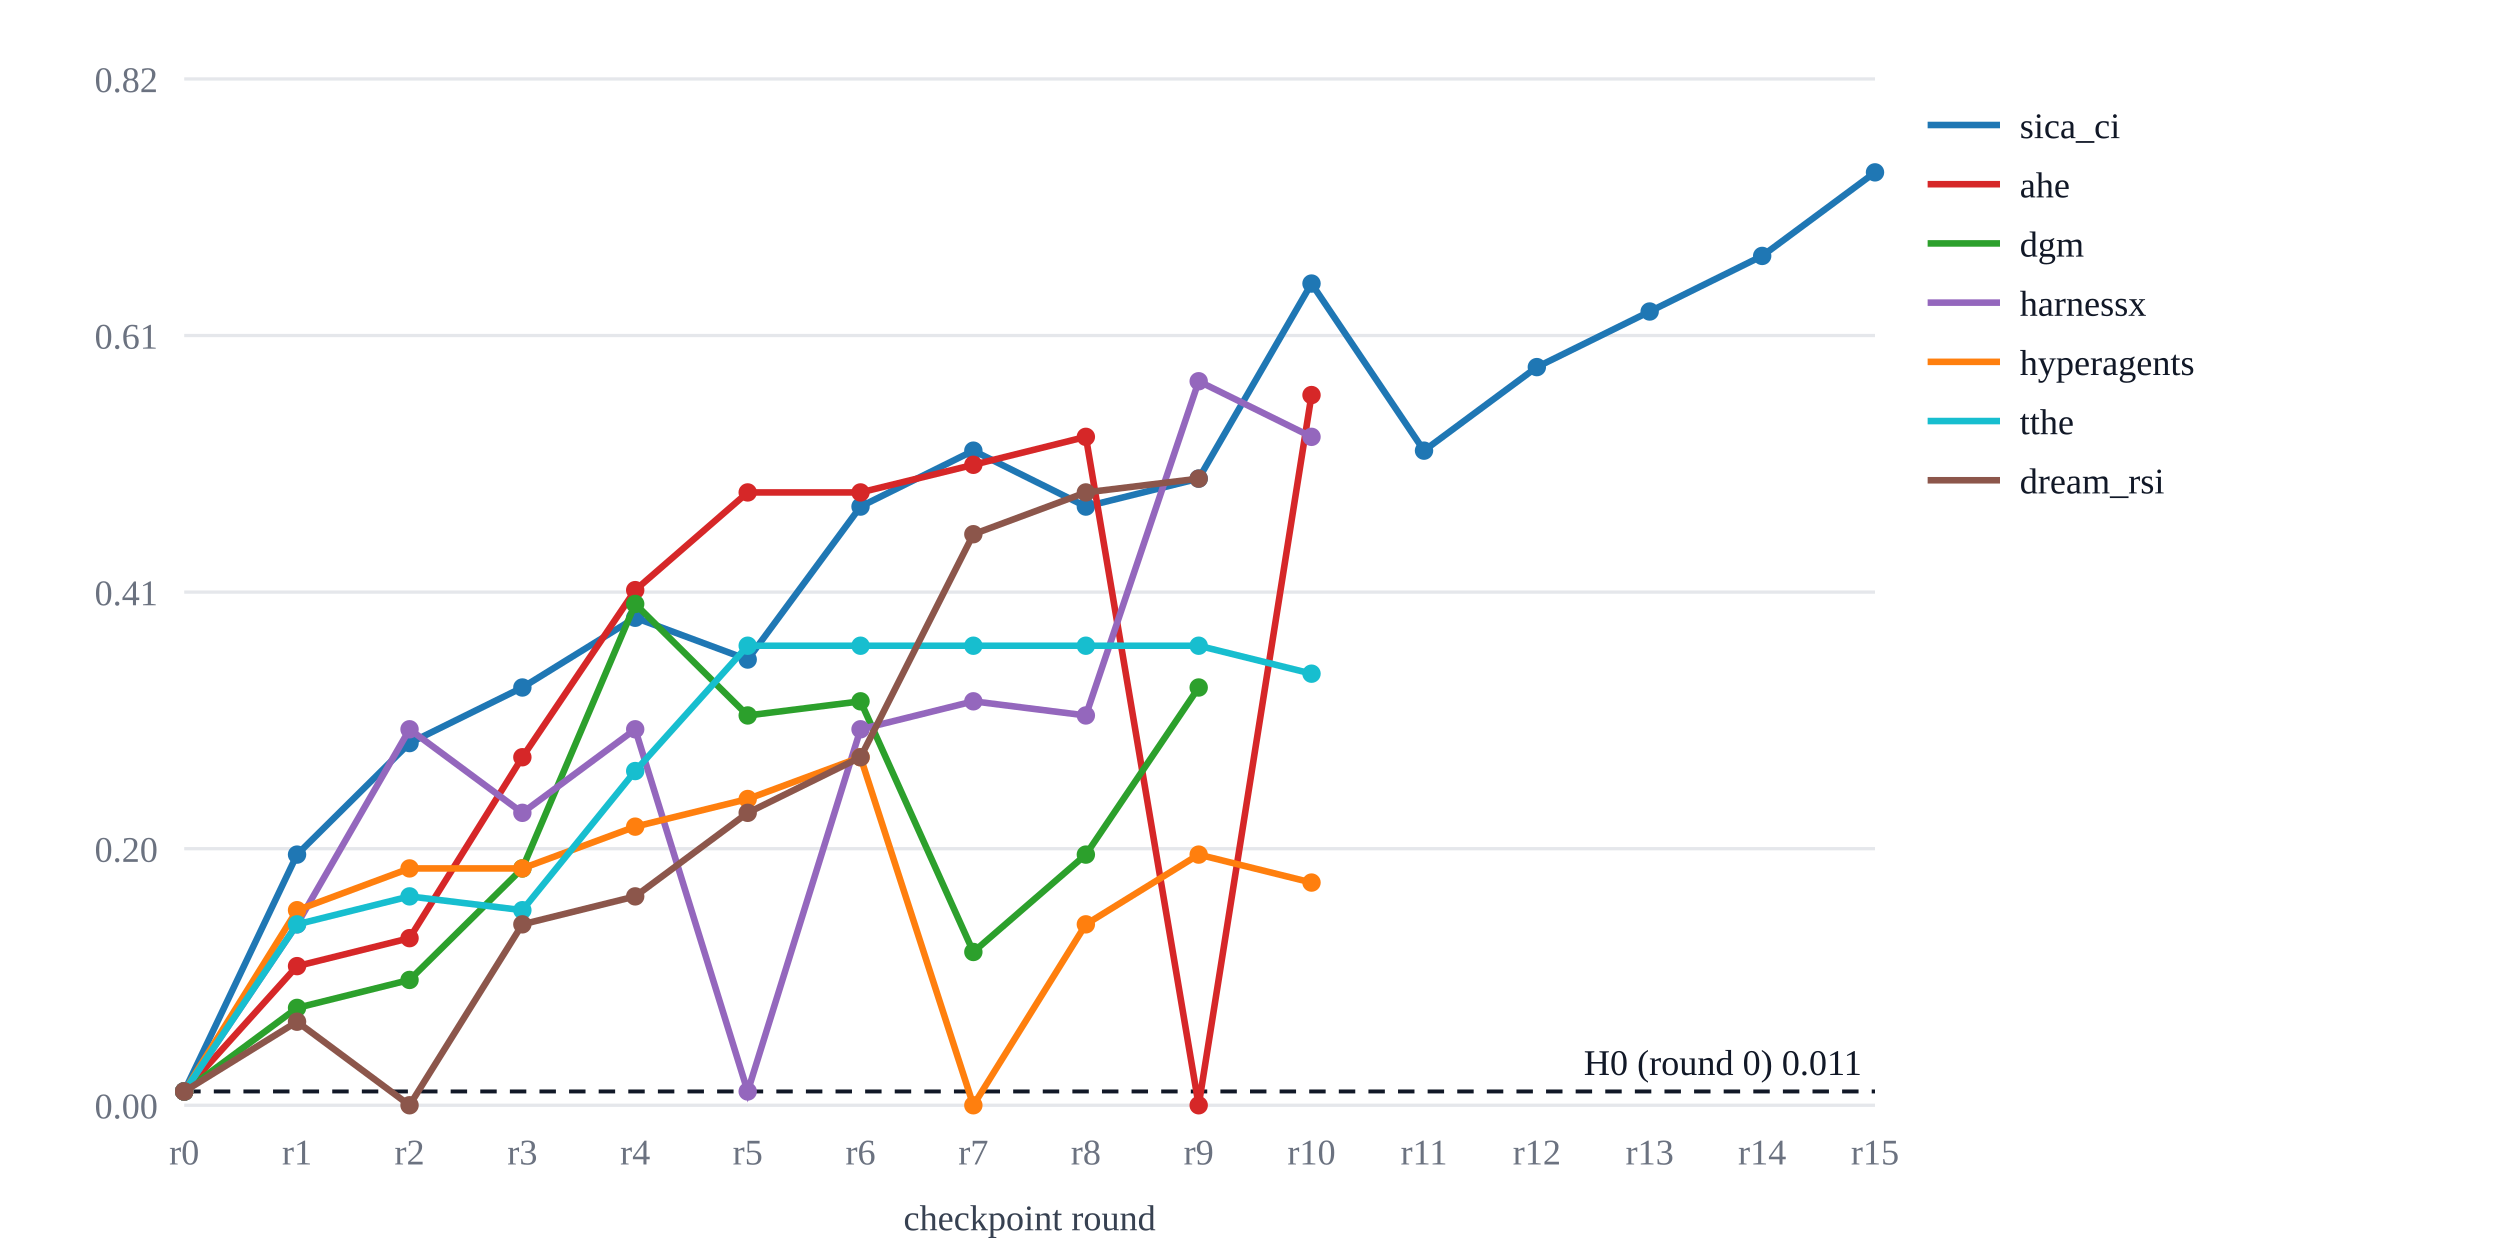
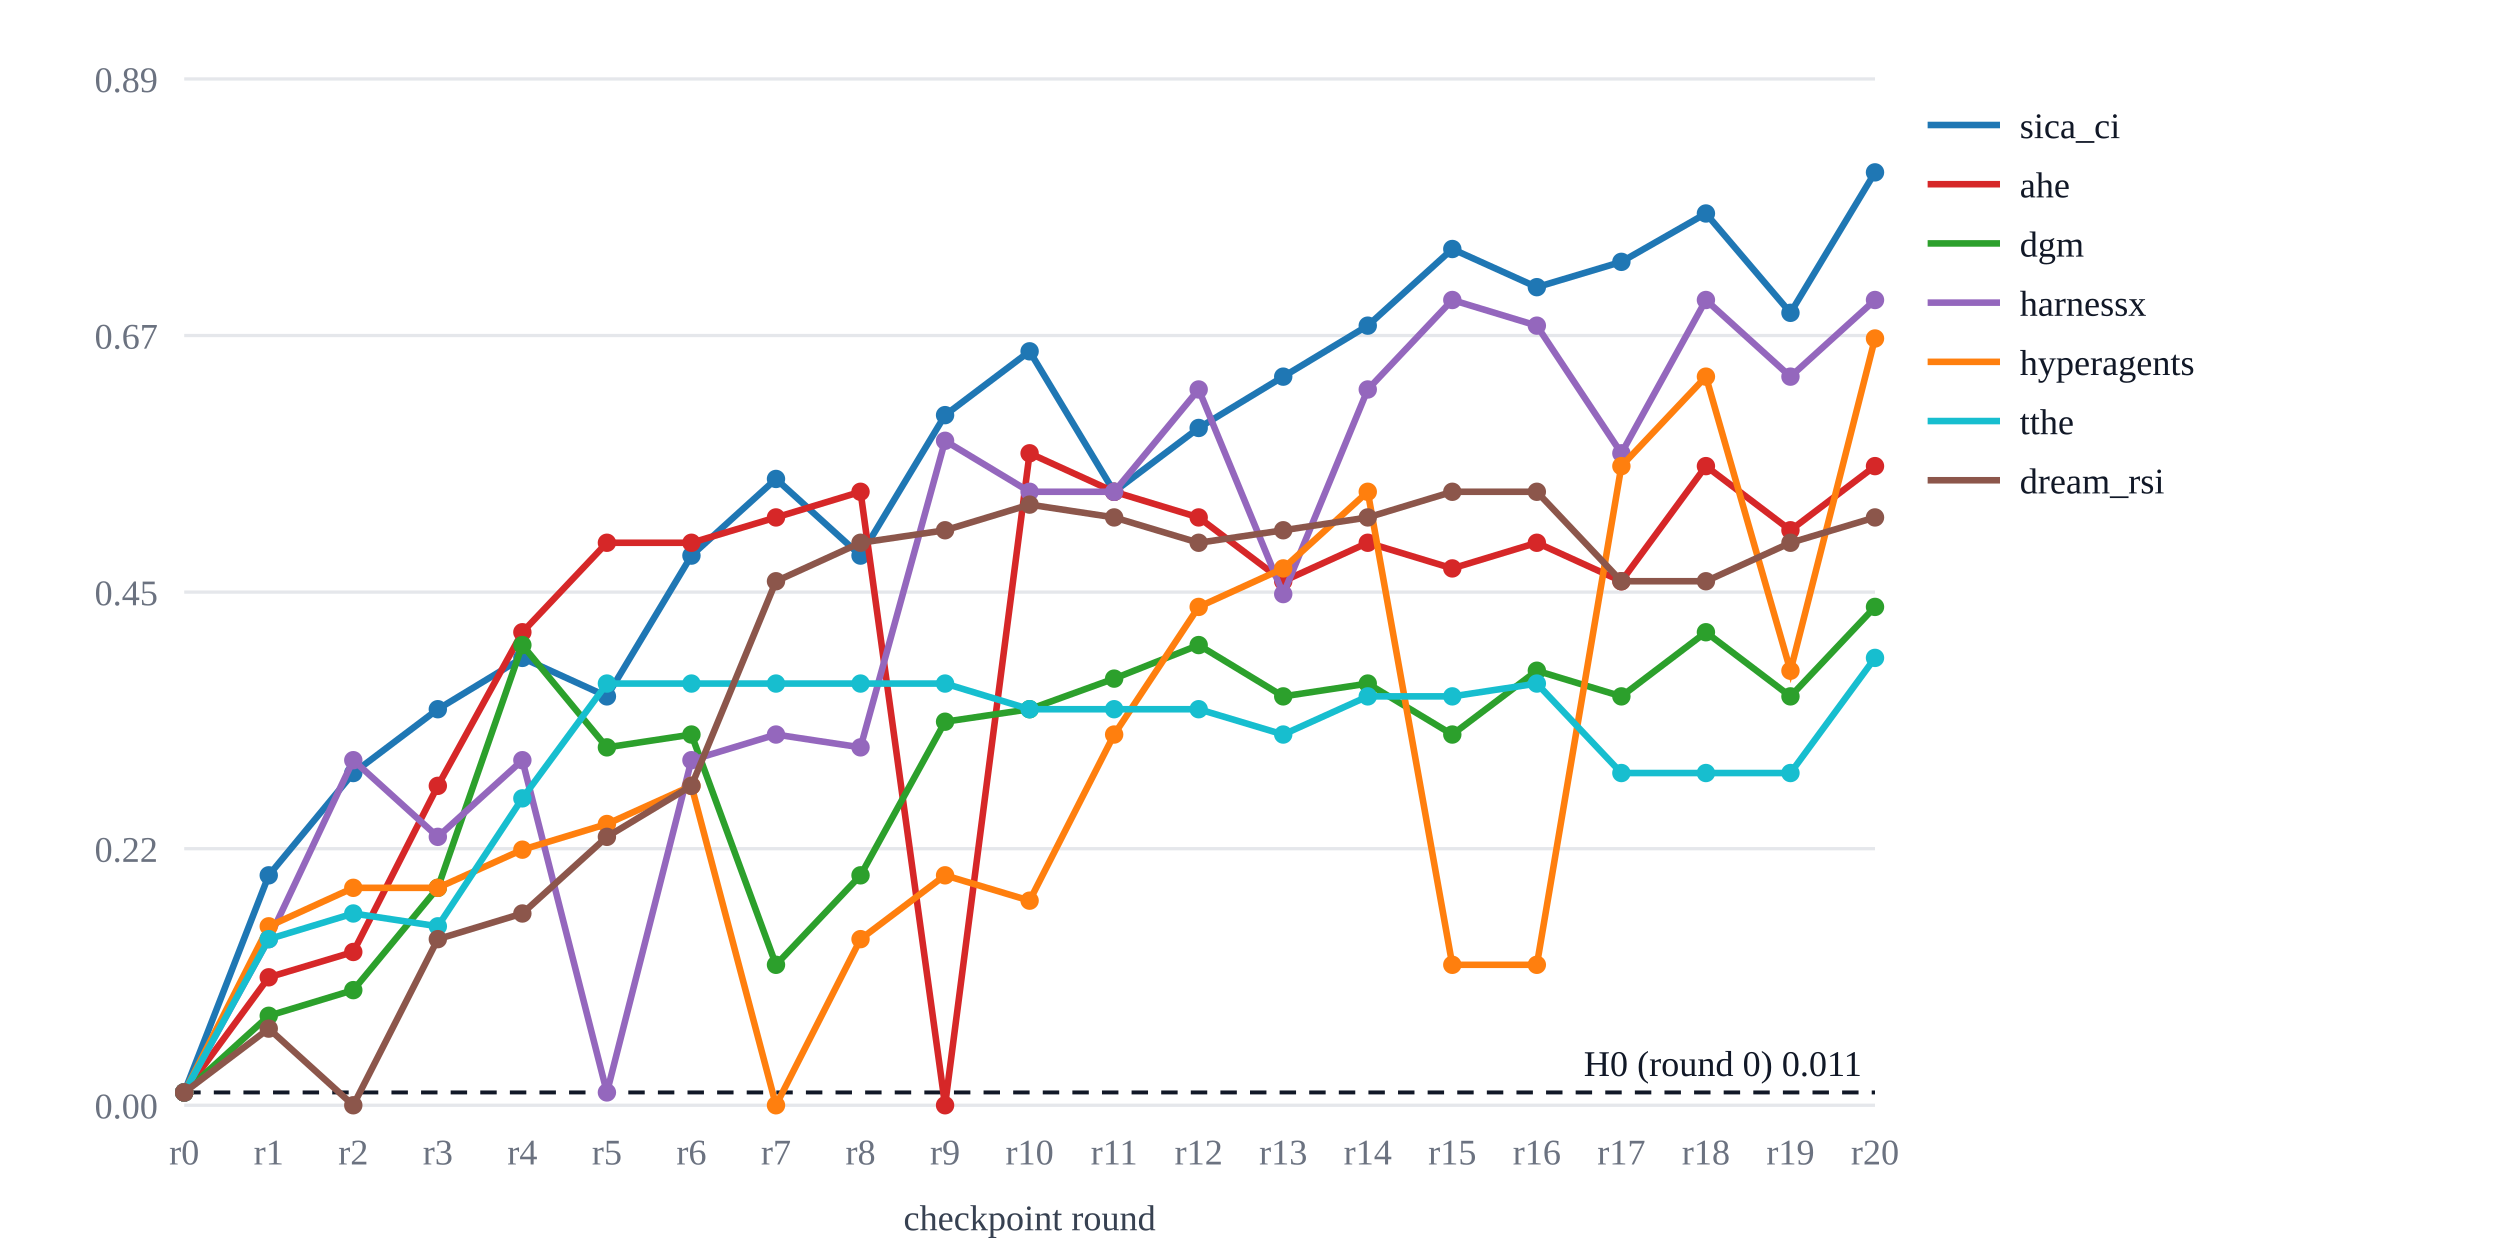
<svg xmlns="http://www.w3.org/2000/svg" width="760" height="380" viewBox="0 0 760 380" role="img" aria-label="Score by checkpoint round on train">
  <rect width="760" height="380" fill="#ffffff" />
  <line x1="56" y1="336.0" x2="570" y2="336.0" stroke="#e5e7eb" stroke-width="1" />
  <text x="48" y="340.0" font-size="11" fill="#6b7280" text-anchor="end">0.00</text>
  <line x1="56" y1="258.0" x2="570" y2="258.0" stroke="#e5e7eb" stroke-width="1" />
-   <text x="48" y="262.0" font-size="11" fill="#6b7280" text-anchor="end">0.20</text>
+   <text x="48" y="262.0" font-size="11" fill="#6b7280" text-anchor="end">0.22</text>
  <line x1="56" y1="180.0" x2="570" y2="180.0" stroke="#e5e7eb" stroke-width="1" />
-   <text x="48" y="184.0" font-size="11" fill="#6b7280" text-anchor="end">0.41</text>
+   <text x="48" y="184.0" font-size="11" fill="#6b7280" text-anchor="end">0.45</text>
  <line x1="56" y1="102.0" x2="570" y2="102.0" stroke="#e5e7eb" stroke-width="1" />
-   <text x="48" y="106.0" font-size="11" fill="#6b7280" text-anchor="end">0.61</text>
+   <text x="48" y="106.0" font-size="11" fill="#6b7280" text-anchor="end">0.67</text>
  <line x1="56" y1="24.0" x2="570" y2="24.0" stroke="#e5e7eb" stroke-width="1" />
-   <text x="48" y="28.0" font-size="11" fill="#6b7280" text-anchor="end">0.82</text>
+   <text x="48" y="28.0" font-size="11" fill="#6b7280" text-anchor="end">0.89</text>
  <text x="56.0" y="354" font-size="11" fill="#6b7280" text-anchor="middle">r0</text>
-   <text x="90.3" y="354" font-size="11" fill="#6b7280" text-anchor="middle">r1</text>
-   <text x="124.5" y="354" font-size="11" fill="#6b7280" text-anchor="middle">r2</text>
-   <text x="158.8" y="354" font-size="11" fill="#6b7280" text-anchor="middle">r3</text>
-   <text x="193.1" y="354" font-size="11" fill="#6b7280" text-anchor="middle">r4</text>
-   <text x="227.3" y="354" font-size="11" fill="#6b7280" text-anchor="middle">r5</text>
-   <text x="261.6" y="354" font-size="11" fill="#6b7280" text-anchor="middle">r6</text>
-   <text x="295.9" y="354" font-size="11" fill="#6b7280" text-anchor="middle">r7</text>
-   <text x="330.1" y="354" font-size="11" fill="#6b7280" text-anchor="middle">r8</text>
-   <text x="364.4" y="354" font-size="11" fill="#6b7280" text-anchor="middle">r9</text>
-   <text x="398.7" y="354" font-size="11" fill="#6b7280" text-anchor="middle">r10</text>
-   <text x="432.9" y="354" font-size="11" fill="#6b7280" text-anchor="middle">r11</text>
-   <text x="467.2" y="354" font-size="11" fill="#6b7280" text-anchor="middle">r12</text>
-   <text x="501.5" y="354" font-size="11" fill="#6b7280" text-anchor="middle">r13</text>
-   <text x="535.7" y="354" font-size="11" fill="#6b7280" text-anchor="middle">r14</text>
-   <text x="570.0" y="354" font-size="11" fill="#6b7280" text-anchor="middle">r15</text>
-   <line x1="56" y1="331.8" x2="570" y2="331.8" stroke="#111827" stroke-width="1.2" stroke-dasharray="5 4" />
-   <text x="566" y="326.8" font-size="11" fill="#111827" text-anchor="end">H0 (round 0) 0.011</text>
+   <text x="81.7" y="354" font-size="11" fill="#6b7280" text-anchor="middle">r1</text>
+   <text x="107.4" y="354" font-size="11" fill="#6b7280" text-anchor="middle">r2</text>
+   <text x="133.1" y="354" font-size="11" fill="#6b7280" text-anchor="middle">r3</text>
+   <text x="158.8" y="354" font-size="11" fill="#6b7280" text-anchor="middle">r4</text>
+   <text x="184.5" y="354" font-size="11" fill="#6b7280" text-anchor="middle">r5</text>
+   <text x="210.2" y="354" font-size="11" fill="#6b7280" text-anchor="middle">r6</text>
+   <text x="235.9" y="354" font-size="11" fill="#6b7280" text-anchor="middle">r7</text>
+   <text x="261.6" y="354" font-size="11" fill="#6b7280" text-anchor="middle">r8</text>
+   <text x="287.3" y="354" font-size="11" fill="#6b7280" text-anchor="middle">r9</text>
+   <text x="313.0" y="354" font-size="11" fill="#6b7280" text-anchor="middle">r10</text>
+   <text x="338.7" y="354" font-size="11" fill="#6b7280" text-anchor="middle">r11</text>
+   <text x="364.4" y="354" font-size="11" fill="#6b7280" text-anchor="middle">r12</text>
+   <text x="390.1" y="354" font-size="11" fill="#6b7280" text-anchor="middle">r13</text>
+   <text x="415.8" y="354" font-size="11" fill="#6b7280" text-anchor="middle">r14</text>
+   <text x="441.5" y="354" font-size="11" fill="#6b7280" text-anchor="middle">r15</text>
+   <text x="467.2" y="354" font-size="11" fill="#6b7280" text-anchor="middle">r16</text>
+   <text x="492.9" y="354" font-size="11" fill="#6b7280" text-anchor="middle">r17</text>
+   <text x="518.6" y="354" font-size="11" fill="#6b7280" text-anchor="middle">r18</text>
+   <text x="544.3" y="354" font-size="11" fill="#6b7280" text-anchor="middle">r19</text>
+   <text x="570.0" y="354" font-size="11" fill="#6b7280" text-anchor="middle">r20</text>
+   <line x1="56" y1="332.1" x2="570" y2="332.1" stroke="#111827" stroke-width="1.2" stroke-dasharray="5 4" />
+   <text x="566" y="327.1" font-size="11" fill="#111827" text-anchor="end">H0 (round 0) 0.011</text>
  <g data-method-line="sica_ci">
-     <path d="M56.0,331.8 L56.0,331.8 L90.3,259.8 L124.5,225.9 L158.8,209.0 L193.1,187.8 L227.3,200.5 L261.6,154.0 L295.9,137.0 L330.1,154.0 L364.4,145.5 L398.7,86.2 L432.9,137.0 L467.2,111.6 L501.5,94.7 L535.7,77.8 L570.0,52.4" fill="none" stroke="#1f77b4" stroke-width="2" />
-     <circle cx="56.0" cy="331.8" r="2.8" fill="#1f77b4" />
-     <circle cx="56.0" cy="331.8" r="2.8" fill="#1f77b4" />
-     <circle cx="90.3" cy="259.8" r="2.8" fill="#1f77b4" />
-     <circle cx="124.5" cy="225.9" r="2.8" fill="#1f77b4" />
-     <circle cx="158.8" cy="209.0" r="2.8" fill="#1f77b4" />
-     <circle cx="193.1" cy="187.8" r="2.8" fill="#1f77b4" />
-     <circle cx="227.3" cy="200.5" r="2.8" fill="#1f77b4" />
-     <circle cx="261.6" cy="154.0" r="2.8" fill="#1f77b4" />
-     <circle cx="295.9" cy="137.0" r="2.8" fill="#1f77b4" />
-     <circle cx="330.1" cy="154.0" r="2.8" fill="#1f77b4" />
-     <circle cx="364.4" cy="145.5" r="2.8" fill="#1f77b4" />
-     <circle cx="398.7" cy="86.2" r="2.8" fill="#1f77b4" />
-     <circle cx="432.9" cy="137.0" r="2.8" fill="#1f77b4" />
-     <circle cx="467.2" cy="111.6" r="2.8" fill="#1f77b4" />
-     <circle cx="501.5" cy="94.7" r="2.8" fill="#1f77b4" />
-     <circle cx="535.7" cy="77.8" r="2.8" fill="#1f77b4" />
+     <path d="M56.0,332.1 L56.0,332.1 L81.7,266.1 L107.4,235.0 L133.1,215.6 L158.8,200.0 L184.5,211.7 L210.2,168.9 L235.9,145.6 L261.6,168.9 L287.3,126.2 L313.0,106.8 L338.7,149.5 L364.4,130.1 L390.1,114.5 L415.8,99.0 L441.5,75.7 L467.2,87.3 L492.9,79.6 L518.6,64.9 L544.3,95.1 L570.0,52.4" fill="none" stroke="#1f77b4" stroke-width="2" />
+     <circle cx="56.0" cy="332.1" r="2.8" fill="#1f77b4" />
+     <circle cx="56.0" cy="332.1" r="2.8" fill="#1f77b4" />
+     <circle cx="81.7" cy="266.1" r="2.8" fill="#1f77b4" />
+     <circle cx="107.4" cy="235.0" r="2.8" fill="#1f77b4" />
+     <circle cx="133.1" cy="215.6" r="2.8" fill="#1f77b4" />
+     <circle cx="158.8" cy="200.0" r="2.8" fill="#1f77b4" />
+     <circle cx="184.5" cy="211.7" r="2.8" fill="#1f77b4" />
+     <circle cx="210.2" cy="168.9" r="2.8" fill="#1f77b4" />
+     <circle cx="235.9" cy="145.6" r="2.8" fill="#1f77b4" />
+     <circle cx="261.6" cy="168.9" r="2.8" fill="#1f77b4" />
+     <circle cx="287.3" cy="126.2" r="2.8" fill="#1f77b4" />
+     <circle cx="313.0" cy="106.8" r="2.8" fill="#1f77b4" />
+     <circle cx="338.7" cy="149.5" r="2.8" fill="#1f77b4" />
+     <circle cx="364.4" cy="130.1" r="2.8" fill="#1f77b4" />
+     <circle cx="390.1" cy="114.5" r="2.8" fill="#1f77b4" />
+     <circle cx="415.8" cy="99.0" r="2.8" fill="#1f77b4" />
+     <circle cx="441.5" cy="75.7" r="2.8" fill="#1f77b4" />
+     <circle cx="467.2" cy="87.3" r="2.8" fill="#1f77b4" />
+     <circle cx="492.9" cy="79.6" r="2.8" fill="#1f77b4" />
+     <circle cx="518.6" cy="64.9" r="2.8" fill="#1f77b4" />
+     <circle cx="544.3" cy="95.1" r="2.8" fill="#1f77b4" />
    <circle cx="570.0" cy="52.4" r="2.8" fill="#1f77b4" />
    <line x1="586" y1="38" x2="608" y2="38" stroke="#1f77b4" stroke-width="2" />
    <text x="614" y="42" font-size="11" fill="#111827">sica_ci</text>
  </g>
  <g data-method-line="ahe">
-     <path d="M56.0,331.8 L56.0,331.8 L90.3,293.7 L124.5,285.2 L158.8,230.2 L193.1,179.4 L227.3,149.7 L261.6,149.7 L295.9,141.3 L330.1,132.8 L364.4,336.0 L398.7,120.1" fill="none" stroke="#d62728" stroke-width="2" />
-     <circle cx="56.0" cy="331.8" r="2.8" fill="#d62728" />
-     <circle cx="56.0" cy="331.8" r="2.8" fill="#d62728" />
-     <circle cx="90.3" cy="293.7" r="2.8" fill="#d62728" />
-     <circle cx="124.5" cy="285.2" r="2.8" fill="#d62728" />
-     <circle cx="158.8" cy="230.2" r="2.8" fill="#d62728" />
-     <circle cx="193.1" cy="179.4" r="2.8" fill="#d62728" />
-     <circle cx="227.3" cy="149.7" r="2.8" fill="#d62728" />
-     <circle cx="261.6" cy="149.7" r="2.8" fill="#d62728" />
-     <circle cx="295.9" cy="141.3" r="2.8" fill="#d62728" />
-     <circle cx="330.1" cy="132.8" r="2.8" fill="#d62728" />
-     <circle cx="364.4" cy="336.0" r="2.8" fill="#d62728" />
-     <circle cx="398.7" cy="120.1" r="2.8" fill="#d62728" />
+     <path d="M56.0,332.1 L56.0,332.1 L81.7,297.1 L107.4,289.4 L133.1,238.9 L158.8,192.2 L184.5,165.0 L210.2,165.0 L235.9,157.3 L261.6,149.5 L287.3,336.0 L313.0,137.8 L338.7,149.5 L364.4,157.3 L390.1,176.7 L415.8,165.0 L441.5,172.8 L467.2,165.0 L492.9,176.7 L518.6,141.7 L544.3,161.2 L570.0,141.7" fill="none" stroke="#d62728" stroke-width="2" />
+     <circle cx="56.0" cy="332.1" r="2.8" fill="#d62728" />
+     <circle cx="56.0" cy="332.1" r="2.8" fill="#d62728" />
+     <circle cx="81.7" cy="297.1" r="2.8" fill="#d62728" />
+     <circle cx="107.4" cy="289.4" r="2.8" fill="#d62728" />
+     <circle cx="133.1" cy="238.9" r="2.8" fill="#d62728" />
+     <circle cx="158.8" cy="192.2" r="2.8" fill="#d62728" />
+     <circle cx="184.5" cy="165.0" r="2.8" fill="#d62728" />
+     <circle cx="210.2" cy="165.0" r="2.8" fill="#d62728" />
+     <circle cx="235.9" cy="157.3" r="2.8" fill="#d62728" />
+     <circle cx="261.6" cy="149.5" r="2.8" fill="#d62728" />
+     <circle cx="287.3" cy="336.0" r="2.8" fill="#d62728" />
+     <circle cx="313.0" cy="137.8" r="2.8" fill="#d62728" />
+     <circle cx="338.7" cy="149.5" r="2.8" fill="#d62728" />
+     <circle cx="364.4" cy="157.3" r="2.8" fill="#d62728" />
+     <circle cx="390.1" cy="176.7" r="2.8" fill="#d62728" />
+     <circle cx="415.8" cy="165.0" r="2.8" fill="#d62728" />
+     <circle cx="441.5" cy="172.8" r="2.8" fill="#d62728" />
+     <circle cx="467.2" cy="165.0" r="2.8" fill="#d62728" />
+     <circle cx="492.9" cy="176.7" r="2.8" fill="#d62728" />
+     <circle cx="518.6" cy="141.7" r="2.8" fill="#d62728" />
+     <circle cx="544.3" cy="161.2" r="2.8" fill="#d62728" />
+     <circle cx="570.0" cy="141.7" r="2.8" fill="#d62728" />
    <line x1="586" y1="56" x2="608" y2="56" stroke="#d62728" stroke-width="2" />
    <text x="614" y="60" font-size="11" fill="#111827">ahe</text>
  </g>
  <g data-method-line="dgm">
-     <path d="M56.0,331.8 L56.0,331.8 L90.3,306.4 L124.5,297.9 L158.8,264.0 L193.1,183.6 L227.3,217.5 L261.6,213.2 L295.9,289.4 L330.1,259.8 L364.4,209.0" fill="none" stroke="#2ca02c" stroke-width="2" />
-     <circle cx="56.0" cy="331.8" r="2.8" fill="#2ca02c" />
-     <circle cx="56.0" cy="331.8" r="2.8" fill="#2ca02c" />
-     <circle cx="90.3" cy="306.4" r="2.8" fill="#2ca02c" />
-     <circle cx="124.5" cy="297.9" r="2.8" fill="#2ca02c" />
-     <circle cx="158.8" cy="264.0" r="2.8" fill="#2ca02c" />
-     <circle cx="193.1" cy="183.6" r="2.8" fill="#2ca02c" />
-     <circle cx="227.3" cy="217.5" r="2.8" fill="#2ca02c" />
-     <circle cx="261.6" cy="213.2" r="2.8" fill="#2ca02c" />
-     <circle cx="295.9" cy="289.4" r="2.8" fill="#2ca02c" />
-     <circle cx="330.1" cy="259.8" r="2.8" fill="#2ca02c" />
-     <circle cx="364.4" cy="209.0" r="2.8" fill="#2ca02c" />
+     <path d="M56.0,332.1 L56.0,332.1 L81.7,308.8 L107.4,301.0 L133.1,269.9 L158.8,196.1 L184.5,227.2 L210.2,223.3 L235.9,293.3 L261.6,266.1 L287.3,219.4 L313.0,215.6 L338.7,206.3 L364.4,196.1 L390.1,211.7 L415.8,207.8 L441.5,223.3 L467.2,203.9 L492.9,211.7 L518.6,192.2 L544.3,211.7 L570.0,184.5" fill="none" stroke="#2ca02c" stroke-width="2" />
+     <circle cx="56.0" cy="332.1" r="2.8" fill="#2ca02c" />
+     <circle cx="56.0" cy="332.1" r="2.8" fill="#2ca02c" />
+     <circle cx="81.7" cy="308.8" r="2.8" fill="#2ca02c" />
+     <circle cx="107.4" cy="301.0" r="2.8" fill="#2ca02c" />
+     <circle cx="133.1" cy="269.9" r="2.8" fill="#2ca02c" />
+     <circle cx="158.8" cy="196.1" r="2.8" fill="#2ca02c" />
+     <circle cx="184.5" cy="227.2" r="2.8" fill="#2ca02c" />
+     <circle cx="210.2" cy="223.3" r="2.8" fill="#2ca02c" />
+     <circle cx="235.9" cy="293.3" r="2.8" fill="#2ca02c" />
+     <circle cx="261.6" cy="266.1" r="2.8" fill="#2ca02c" />
+     <circle cx="287.3" cy="219.4" r="2.8" fill="#2ca02c" />
+     <circle cx="313.0" cy="215.6" r="2.8" fill="#2ca02c" />
+     <circle cx="338.7" cy="206.3" r="2.8" fill="#2ca02c" />
+     <circle cx="364.4" cy="196.1" r="2.8" fill="#2ca02c" />
+     <circle cx="390.1" cy="211.7" r="2.8" fill="#2ca02c" />
+     <circle cx="415.8" cy="207.8" r="2.8" fill="#2ca02c" />
+     <circle cx="441.5" cy="223.3" r="2.8" fill="#2ca02c" />
+     <circle cx="467.2" cy="203.9" r="2.8" fill="#2ca02c" />
+     <circle cx="492.9" cy="211.7" r="2.8" fill="#2ca02c" />
+     <circle cx="518.6" cy="192.2" r="2.8" fill="#2ca02c" />
+     <circle cx="544.3" cy="211.7" r="2.8" fill="#2ca02c" />
+     <circle cx="570.0" cy="184.5" r="2.8" fill="#2ca02c" />
    <line x1="586" y1="74" x2="608" y2="74" stroke="#2ca02c" stroke-width="2" />
    <text x="614" y="78" font-size="11" fill="#111827">dgm</text>
  </g>
  <g data-method-line="harnessx">
-     <path d="M56.0,331.8 L56.0,331.8 L90.3,281.0 L124.5,221.7 L158.8,247.1 L193.1,221.7 L227.3,331.8 L261.6,221.7 L295.9,213.2 L330.1,217.5 L364.4,115.9 L398.7,132.8" fill="none" stroke="#9467bd" stroke-width="2" />
-     <circle cx="56.0" cy="331.8" r="2.8" fill="#9467bd" />
-     <circle cx="56.0" cy="331.8" r="2.8" fill="#9467bd" />
-     <circle cx="90.3" cy="281.0" r="2.8" fill="#9467bd" />
-     <circle cx="124.5" cy="221.7" r="2.8" fill="#9467bd" />
-     <circle cx="158.8" cy="247.1" r="2.8" fill="#9467bd" />
-     <circle cx="193.1" cy="221.7" r="2.8" fill="#9467bd" />
-     <circle cx="227.3" cy="331.8" r="2.8" fill="#9467bd" />
-     <circle cx="261.6" cy="221.7" r="2.8" fill="#9467bd" />
-     <circle cx="295.9" cy="213.2" r="2.8" fill="#9467bd" />
-     <circle cx="330.1" cy="217.5" r="2.8" fill="#9467bd" />
-     <circle cx="364.4" cy="115.9" r="2.8" fill="#9467bd" />
-     <circle cx="398.7" cy="132.8" r="2.8" fill="#9467bd" />
+     <path d="M56.0,332.1 L56.0,332.1 L81.7,285.5 L107.4,231.1 L133.1,254.4 L158.8,231.1 L184.5,332.1 L210.2,231.1 L235.9,223.3 L261.6,227.2 L287.3,134.0 L313.0,149.5 L338.7,149.5 L364.4,118.4 L390.1,180.6 L415.8,118.4 L441.5,91.2 L467.2,99.0 L492.9,137.8 L518.6,91.2 L544.3,114.5 L570.0,91.2" fill="none" stroke="#9467bd" stroke-width="2" />
+     <circle cx="56.0" cy="332.1" r="2.8" fill="#9467bd" />
+     <circle cx="56.0" cy="332.1" r="2.8" fill="#9467bd" />
+     <circle cx="81.7" cy="285.5" r="2.8" fill="#9467bd" />
+     <circle cx="107.4" cy="231.1" r="2.8" fill="#9467bd" />
+     <circle cx="133.1" cy="254.4" r="2.8" fill="#9467bd" />
+     <circle cx="158.8" cy="231.1" r="2.8" fill="#9467bd" />
+     <circle cx="184.5" cy="332.1" r="2.8" fill="#9467bd" />
+     <circle cx="210.2" cy="231.1" r="2.8" fill="#9467bd" />
+     <circle cx="235.9" cy="223.3" r="2.8" fill="#9467bd" />
+     <circle cx="261.6" cy="227.2" r="2.8" fill="#9467bd" />
+     <circle cx="287.3" cy="134.0" r="2.8" fill="#9467bd" />
+     <circle cx="313.0" cy="149.5" r="2.8" fill="#9467bd" />
+     <circle cx="338.7" cy="149.5" r="2.8" fill="#9467bd" />
+     <circle cx="364.4" cy="118.4" r="2.8" fill="#9467bd" />
+     <circle cx="390.1" cy="180.6" r="2.8" fill="#9467bd" />
+     <circle cx="415.8" cy="118.4" r="2.8" fill="#9467bd" />
+     <circle cx="441.5" cy="91.2" r="2.8" fill="#9467bd" />
+     <circle cx="467.2" cy="99.0" r="2.8" fill="#9467bd" />
+     <circle cx="492.9" cy="137.8" r="2.8" fill="#9467bd" />
+     <circle cx="518.6" cy="91.2" r="2.8" fill="#9467bd" />
+     <circle cx="544.3" cy="114.5" r="2.8" fill="#9467bd" />
+     <circle cx="570.0" cy="91.2" r="2.8" fill="#9467bd" />
    <line x1="586" y1="92" x2="608" y2="92" stroke="#9467bd" stroke-width="2" />
    <text x="614" y="96" font-size="11" fill="#111827">harnessx</text>
  </g>
  <g data-method-line="hyperagents">
-     <path d="M56.0,331.8 L56.0,331.8 L90.3,276.7 L124.5,264.0 L158.8,264.0 L193.1,251.3 L227.3,242.9 L261.6,230.2 L295.9,336.0 L330.1,281.0 L364.4,259.8 L398.7,268.3" fill="none" stroke="#ff7f0e" stroke-width="2" />
-     <circle cx="56.0" cy="331.8" r="2.8" fill="#ff7f0e" />
-     <circle cx="56.0" cy="331.8" r="2.8" fill="#ff7f0e" />
-     <circle cx="90.3" cy="276.7" r="2.8" fill="#ff7f0e" />
-     <circle cx="124.5" cy="264.0" r="2.8" fill="#ff7f0e" />
-     <circle cx="158.8" cy="264.0" r="2.8" fill="#ff7f0e" />
-     <circle cx="193.1" cy="251.3" r="2.8" fill="#ff7f0e" />
-     <circle cx="227.3" cy="242.9" r="2.8" fill="#ff7f0e" />
-     <circle cx="261.6" cy="230.2" r="2.8" fill="#ff7f0e" />
-     <circle cx="295.9" cy="336.0" r="2.8" fill="#ff7f0e" />
-     <circle cx="330.1" cy="281.0" r="2.8" fill="#ff7f0e" />
-     <circle cx="364.4" cy="259.8" r="2.8" fill="#ff7f0e" />
-     <circle cx="398.7" cy="268.3" r="2.8" fill="#ff7f0e" />
+     <path d="M56.0,332.1 L56.0,332.1 L81.7,281.6 L107.4,269.9 L133.1,269.9 L158.8,258.3 L184.5,250.5 L210.2,238.9 L235.9,336.0 L261.6,285.5 L287.3,266.1 L313.0,273.8 L338.7,223.3 L364.4,184.5 L390.1,172.8 L415.8,149.5 L441.5,293.3 L467.2,293.3 L492.9,141.7 L518.6,114.5 L544.3,203.9 L570.0,102.9" fill="none" stroke="#ff7f0e" stroke-width="2" />
+     <circle cx="56.0" cy="332.1" r="2.8" fill="#ff7f0e" />
+     <circle cx="56.0" cy="332.1" r="2.8" fill="#ff7f0e" />
+     <circle cx="81.7" cy="281.6" r="2.8" fill="#ff7f0e" />
+     <circle cx="107.4" cy="269.9" r="2.8" fill="#ff7f0e" />
+     <circle cx="133.1" cy="269.9" r="2.8" fill="#ff7f0e" />
+     <circle cx="158.8" cy="258.3" r="2.8" fill="#ff7f0e" />
+     <circle cx="184.5" cy="250.5" r="2.8" fill="#ff7f0e" />
+     <circle cx="210.2" cy="238.9" r="2.8" fill="#ff7f0e" />
+     <circle cx="235.9" cy="336.0" r="2.8" fill="#ff7f0e" />
+     <circle cx="261.6" cy="285.5" r="2.8" fill="#ff7f0e" />
+     <circle cx="287.3" cy="266.1" r="2.8" fill="#ff7f0e" />
+     <circle cx="313.0" cy="273.8" r="2.8" fill="#ff7f0e" />
+     <circle cx="338.7" cy="223.3" r="2.8" fill="#ff7f0e" />
+     <circle cx="364.4" cy="184.5" r="2.8" fill="#ff7f0e" />
+     <circle cx="390.1" cy="172.8" r="2.8" fill="#ff7f0e" />
+     <circle cx="415.8" cy="149.5" r="2.8" fill="#ff7f0e" />
+     <circle cx="441.5" cy="293.3" r="2.8" fill="#ff7f0e" />
+     <circle cx="467.2" cy="293.3" r="2.8" fill="#ff7f0e" />
+     <circle cx="492.9" cy="141.7" r="2.8" fill="#ff7f0e" />
+     <circle cx="518.6" cy="114.5" r="2.8" fill="#ff7f0e" />
+     <circle cx="544.3" cy="203.9" r="2.8" fill="#ff7f0e" />
+     <circle cx="570.0" cy="102.9" r="2.8" fill="#ff7f0e" />
    <line x1="586" y1="110" x2="608" y2="110" stroke="#ff7f0e" stroke-width="2" />
    <text x="614" y="114" font-size="11" fill="#111827">hyperagents</text>
  </g>
  <g data-method-line="tthe">
-     <path d="M56.0,331.8 L56.0,331.8 L90.3,281.0 L124.5,272.5 L158.8,276.7 L193.1,234.4 L227.3,196.3 L261.6,196.3 L295.9,196.3 L330.1,196.3 L364.4,196.3 L398.7,204.8" fill="none" stroke="#17becf" stroke-width="2" />
-     <circle cx="56.0" cy="331.8" r="2.8" fill="#17becf" />
-     <circle cx="56.0" cy="331.8" r="2.8" fill="#17becf" />
-     <circle cx="90.3" cy="281.0" r="2.8" fill="#17becf" />
-     <circle cx="124.5" cy="272.5" r="2.8" fill="#17becf" />
-     <circle cx="158.8" cy="276.7" r="2.8" fill="#17becf" />
-     <circle cx="193.1" cy="234.4" r="2.8" fill="#17becf" />
-     <circle cx="227.3" cy="196.3" r="2.8" fill="#17becf" />
-     <circle cx="261.6" cy="196.3" r="2.8" fill="#17becf" />
-     <circle cx="295.9" cy="196.3" r="2.8" fill="#17becf" />
-     <circle cx="330.1" cy="196.3" r="2.8" fill="#17becf" />
-     <circle cx="364.4" cy="196.3" r="2.8" fill="#17becf" />
-     <circle cx="398.7" cy="204.8" r="2.8" fill="#17becf" />
+     <path d="M56.0,332.1 L56.0,332.1 L81.7,285.5 L107.4,277.7 L133.1,281.6 L158.8,242.7 L184.5,207.8 L210.2,207.8 L235.9,207.8 L261.6,207.8 L287.3,207.8 L313.0,215.6 L338.7,215.6 L364.4,215.6 L390.1,223.3 L415.8,211.7 L441.5,211.7 L467.2,207.8 L492.9,235.0 L518.6,235.0 L544.3,235.0 L570.0,200.0" fill="none" stroke="#17becf" stroke-width="2" />
+     <circle cx="56.0" cy="332.1" r="2.8" fill="#17becf" />
+     <circle cx="56.0" cy="332.1" r="2.8" fill="#17becf" />
+     <circle cx="81.7" cy="285.5" r="2.8" fill="#17becf" />
+     <circle cx="107.4" cy="277.7" r="2.8" fill="#17becf" />
+     <circle cx="133.1" cy="281.6" r="2.8" fill="#17becf" />
+     <circle cx="158.8" cy="242.7" r="2.8" fill="#17becf" />
+     <circle cx="184.5" cy="207.8" r="2.8" fill="#17becf" />
+     <circle cx="210.2" cy="207.8" r="2.8" fill="#17becf" />
+     <circle cx="235.9" cy="207.8" r="2.8" fill="#17becf" />
+     <circle cx="261.6" cy="207.8" r="2.8" fill="#17becf" />
+     <circle cx="287.3" cy="207.8" r="2.8" fill="#17becf" />
+     <circle cx="313.0" cy="215.6" r="2.8" fill="#17becf" />
+     <circle cx="338.7" cy="215.6" r="2.8" fill="#17becf" />
+     <circle cx="364.4" cy="215.6" r="2.8" fill="#17becf" />
+     <circle cx="390.1" cy="223.3" r="2.8" fill="#17becf" />
+     <circle cx="415.8" cy="211.7" r="2.8" fill="#17becf" />
+     <circle cx="441.5" cy="211.7" r="2.8" fill="#17becf" />
+     <circle cx="467.2" cy="207.8" r="2.8" fill="#17becf" />
+     <circle cx="492.9" cy="235.0" r="2.8" fill="#17becf" />
+     <circle cx="518.6" cy="235.0" r="2.8" fill="#17becf" />
+     <circle cx="544.3" cy="235.0" r="2.8" fill="#17becf" />
+     <circle cx="570.0" cy="200.0" r="2.8" fill="#17becf" />
    <line x1="586" y1="128" x2="608" y2="128" stroke="#17becf" stroke-width="2" />
    <text x="614" y="132" font-size="11" fill="#111827">tthe</text>
  </g>
  <g data-method-line="dream_rsi">
-     <path d="M56.0,331.8 L56.0,331.8 L90.3,310.6 L124.5,336.0 L158.8,281.0 L193.1,272.5 L227.3,247.1 L261.6,230.2 L295.9,162.4 L330.1,149.7 L364.4,145.5" fill="none" stroke="#8c564b" stroke-width="2" />
-     <circle cx="56.0" cy="331.8" r="2.8" fill="#8c564b" />
-     <circle cx="56.0" cy="331.8" r="2.8" fill="#8c564b" />
-     <circle cx="90.3" cy="310.6" r="2.8" fill="#8c564b" />
-     <circle cx="124.5" cy="336.0" r="2.8" fill="#8c564b" />
-     <circle cx="158.8" cy="281.0" r="2.8" fill="#8c564b" />
-     <circle cx="193.1" cy="272.5" r="2.8" fill="#8c564b" />
-     <circle cx="227.3" cy="247.1" r="2.8" fill="#8c564b" />
-     <circle cx="261.6" cy="230.2" r="2.8" fill="#8c564b" />
-     <circle cx="295.9" cy="162.4" r="2.8" fill="#8c564b" />
-     <circle cx="330.1" cy="149.7" r="2.8" fill="#8c564b" />
-     <circle cx="364.4" cy="145.5" r="2.8" fill="#8c564b" />
+     <path d="M56.0,332.1 L56.0,332.1 L81.7,312.7 L107.4,336.0 L133.1,285.5 L158.8,277.7 L184.5,254.4 L210.2,238.9 L235.9,176.7 L261.6,165.0 L287.3,161.2 L313.0,153.4 L338.7,157.3 L364.4,165.0 L390.1,161.2 L415.8,157.3 L441.5,149.5 L467.2,149.5 L492.9,176.7 L518.6,176.7 L544.3,165.0 L570.0,157.3" fill="none" stroke="#8c564b" stroke-width="2" />
+     <circle cx="56.0" cy="332.1" r="2.8" fill="#8c564b" />
+     <circle cx="56.0" cy="332.1" r="2.8" fill="#8c564b" />
+     <circle cx="81.7" cy="312.7" r="2.8" fill="#8c564b" />
+     <circle cx="107.4" cy="336.0" r="2.8" fill="#8c564b" />
+     <circle cx="133.1" cy="285.5" r="2.8" fill="#8c564b" />
+     <circle cx="158.8" cy="277.7" r="2.8" fill="#8c564b" />
+     <circle cx="184.5" cy="254.4" r="2.8" fill="#8c564b" />
+     <circle cx="210.2" cy="238.9" r="2.8" fill="#8c564b" />
+     <circle cx="235.9" cy="176.7" r="2.8" fill="#8c564b" />
+     <circle cx="261.6" cy="165.0" r="2.8" fill="#8c564b" />
+     <circle cx="287.3" cy="161.2" r="2.8" fill="#8c564b" />
+     <circle cx="313.0" cy="153.4" r="2.8" fill="#8c564b" />
+     <circle cx="338.7" cy="157.3" r="2.8" fill="#8c564b" />
+     <circle cx="364.4" cy="165.0" r="2.8" fill="#8c564b" />
+     <circle cx="390.1" cy="161.2" r="2.8" fill="#8c564b" />
+     <circle cx="415.8" cy="157.3" r="2.8" fill="#8c564b" />
+     <circle cx="441.5" cy="149.5" r="2.8" fill="#8c564b" />
+     <circle cx="467.2" cy="149.5" r="2.8" fill="#8c564b" />
+     <circle cx="492.9" cy="176.7" r="2.8" fill="#8c564b" />
+     <circle cx="518.6" cy="176.7" r="2.8" fill="#8c564b" />
+     <circle cx="544.3" cy="165.0" r="2.8" fill="#8c564b" />
+     <circle cx="570.0" cy="157.3" r="2.8" fill="#8c564b" />
    <line x1="586" y1="146" x2="608" y2="146" stroke="#8c564b" stroke-width="2" />
    <text x="614" y="150" font-size="11" fill="#111827">dream_rsi</text>
  </g>
  <text x="313" y="374" font-size="11" fill="#374151" text-anchor="middle">checkpoint round</text>
</svg>
